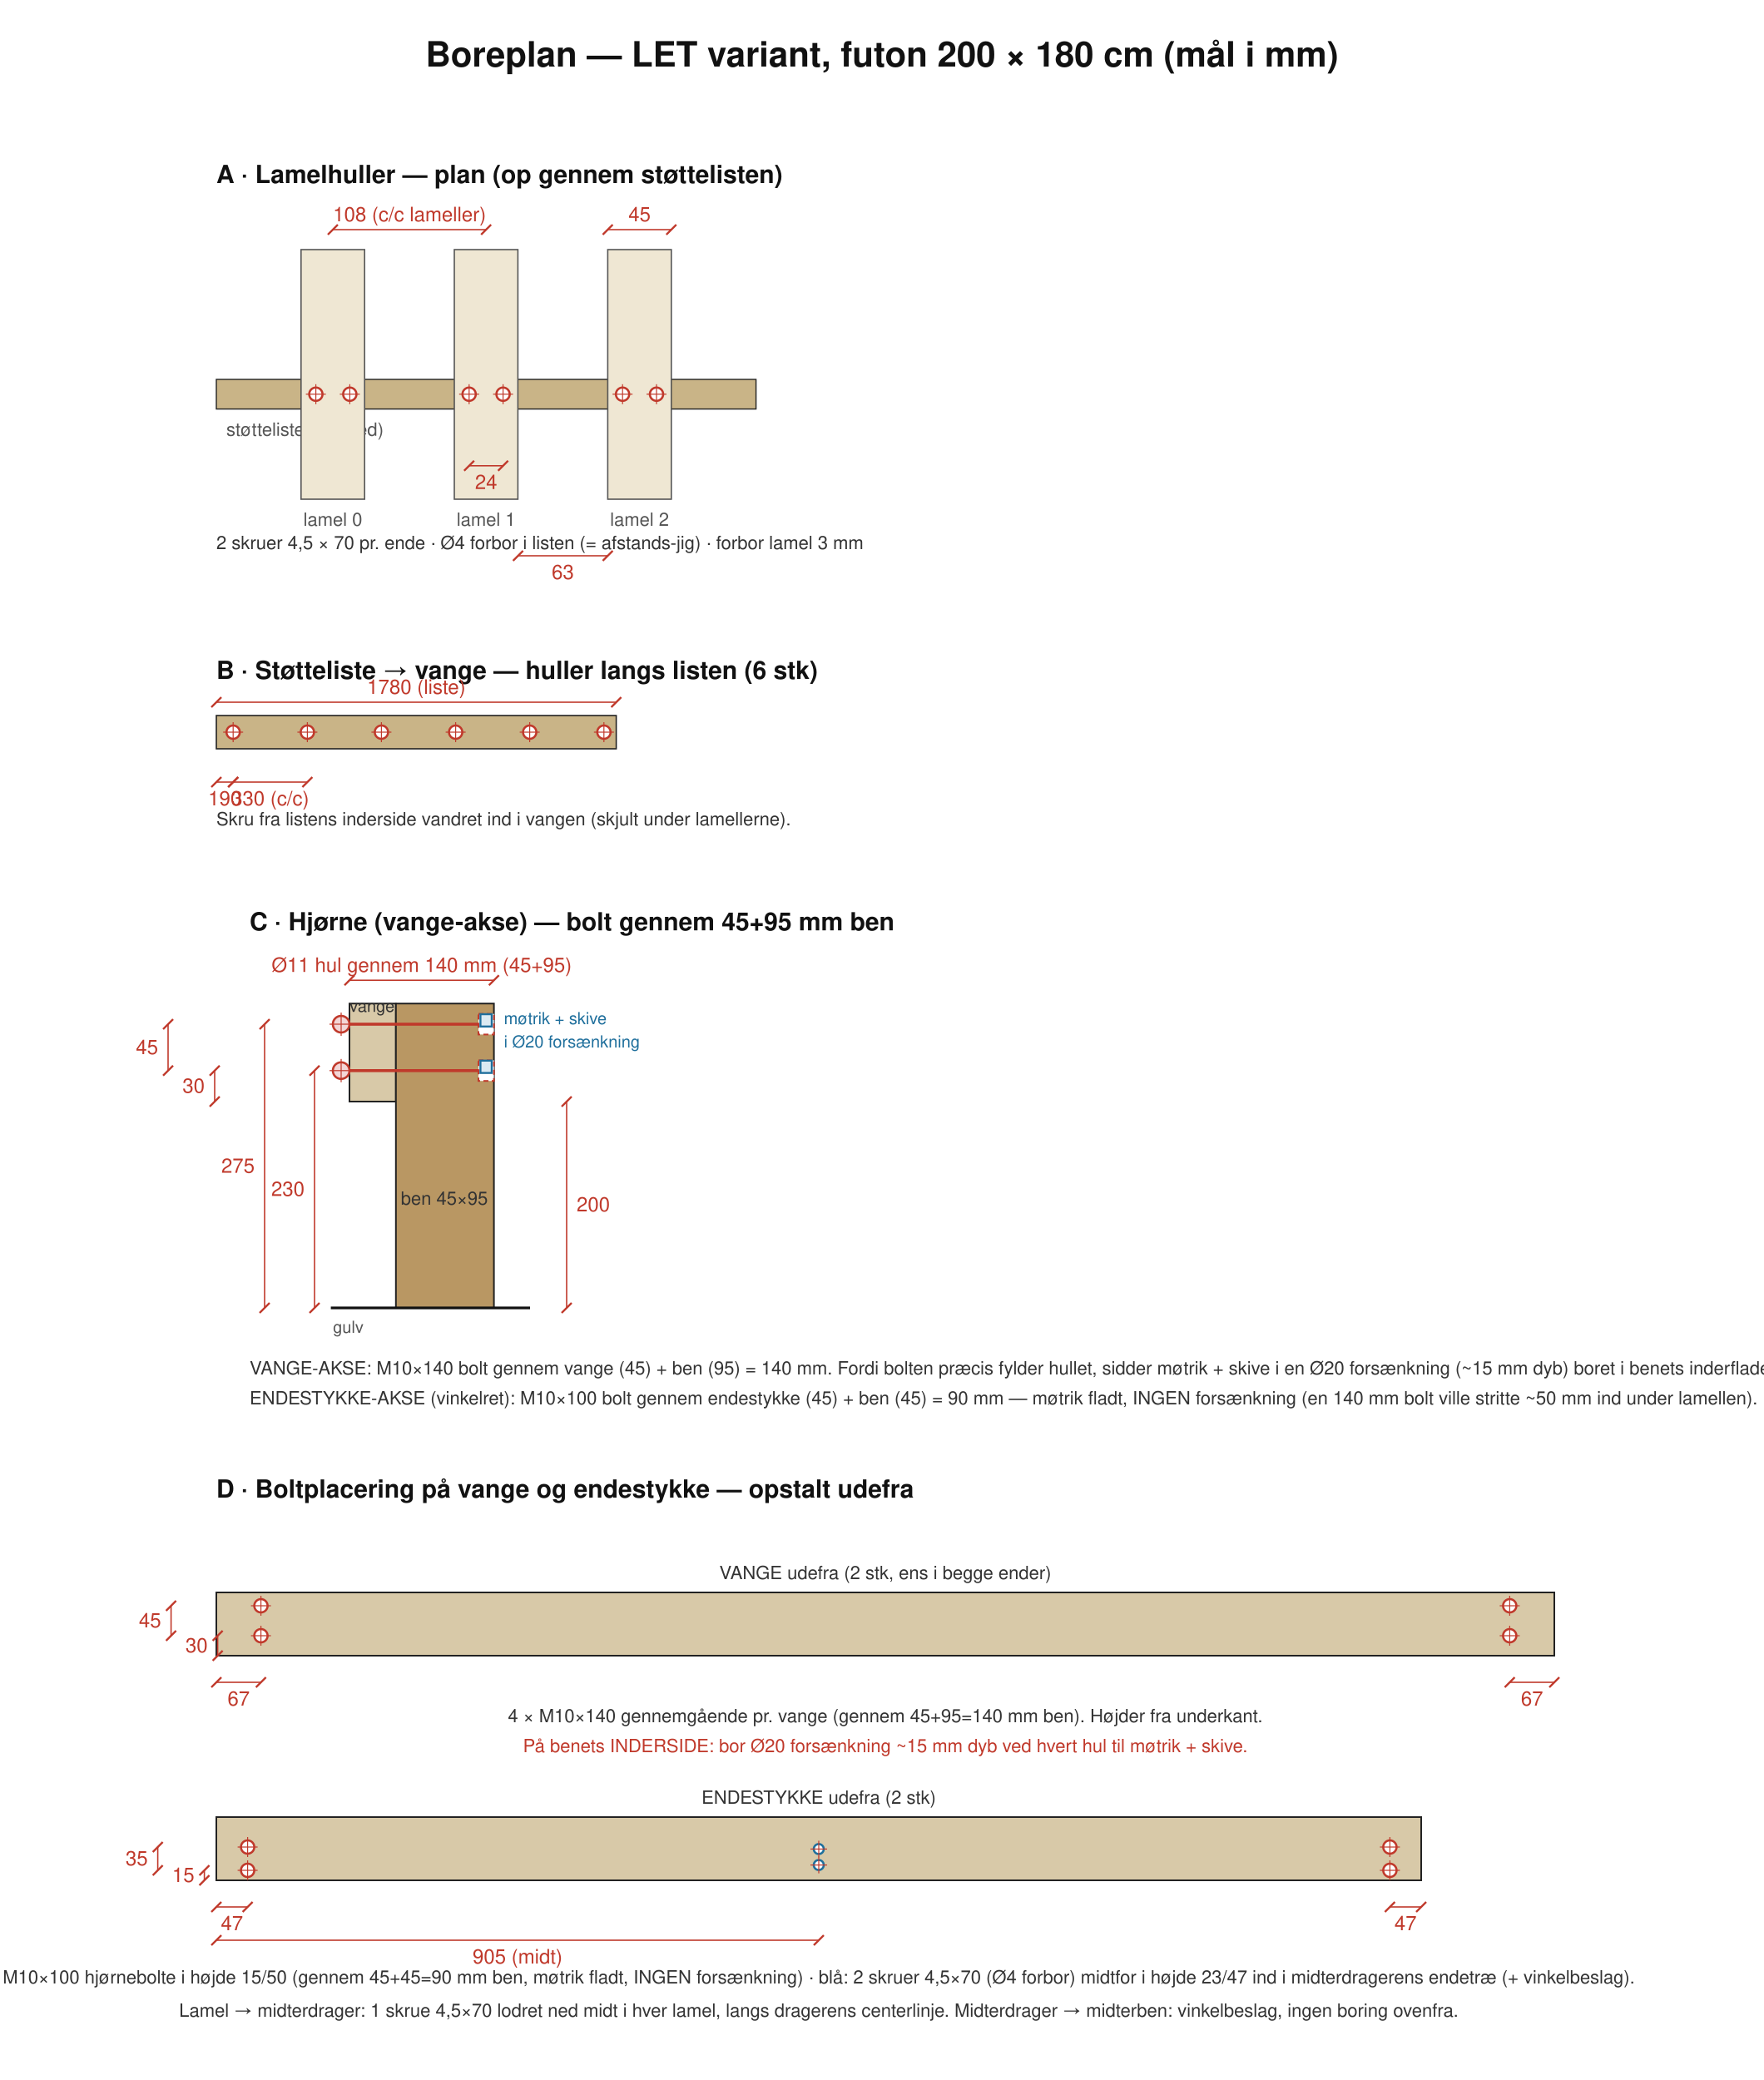
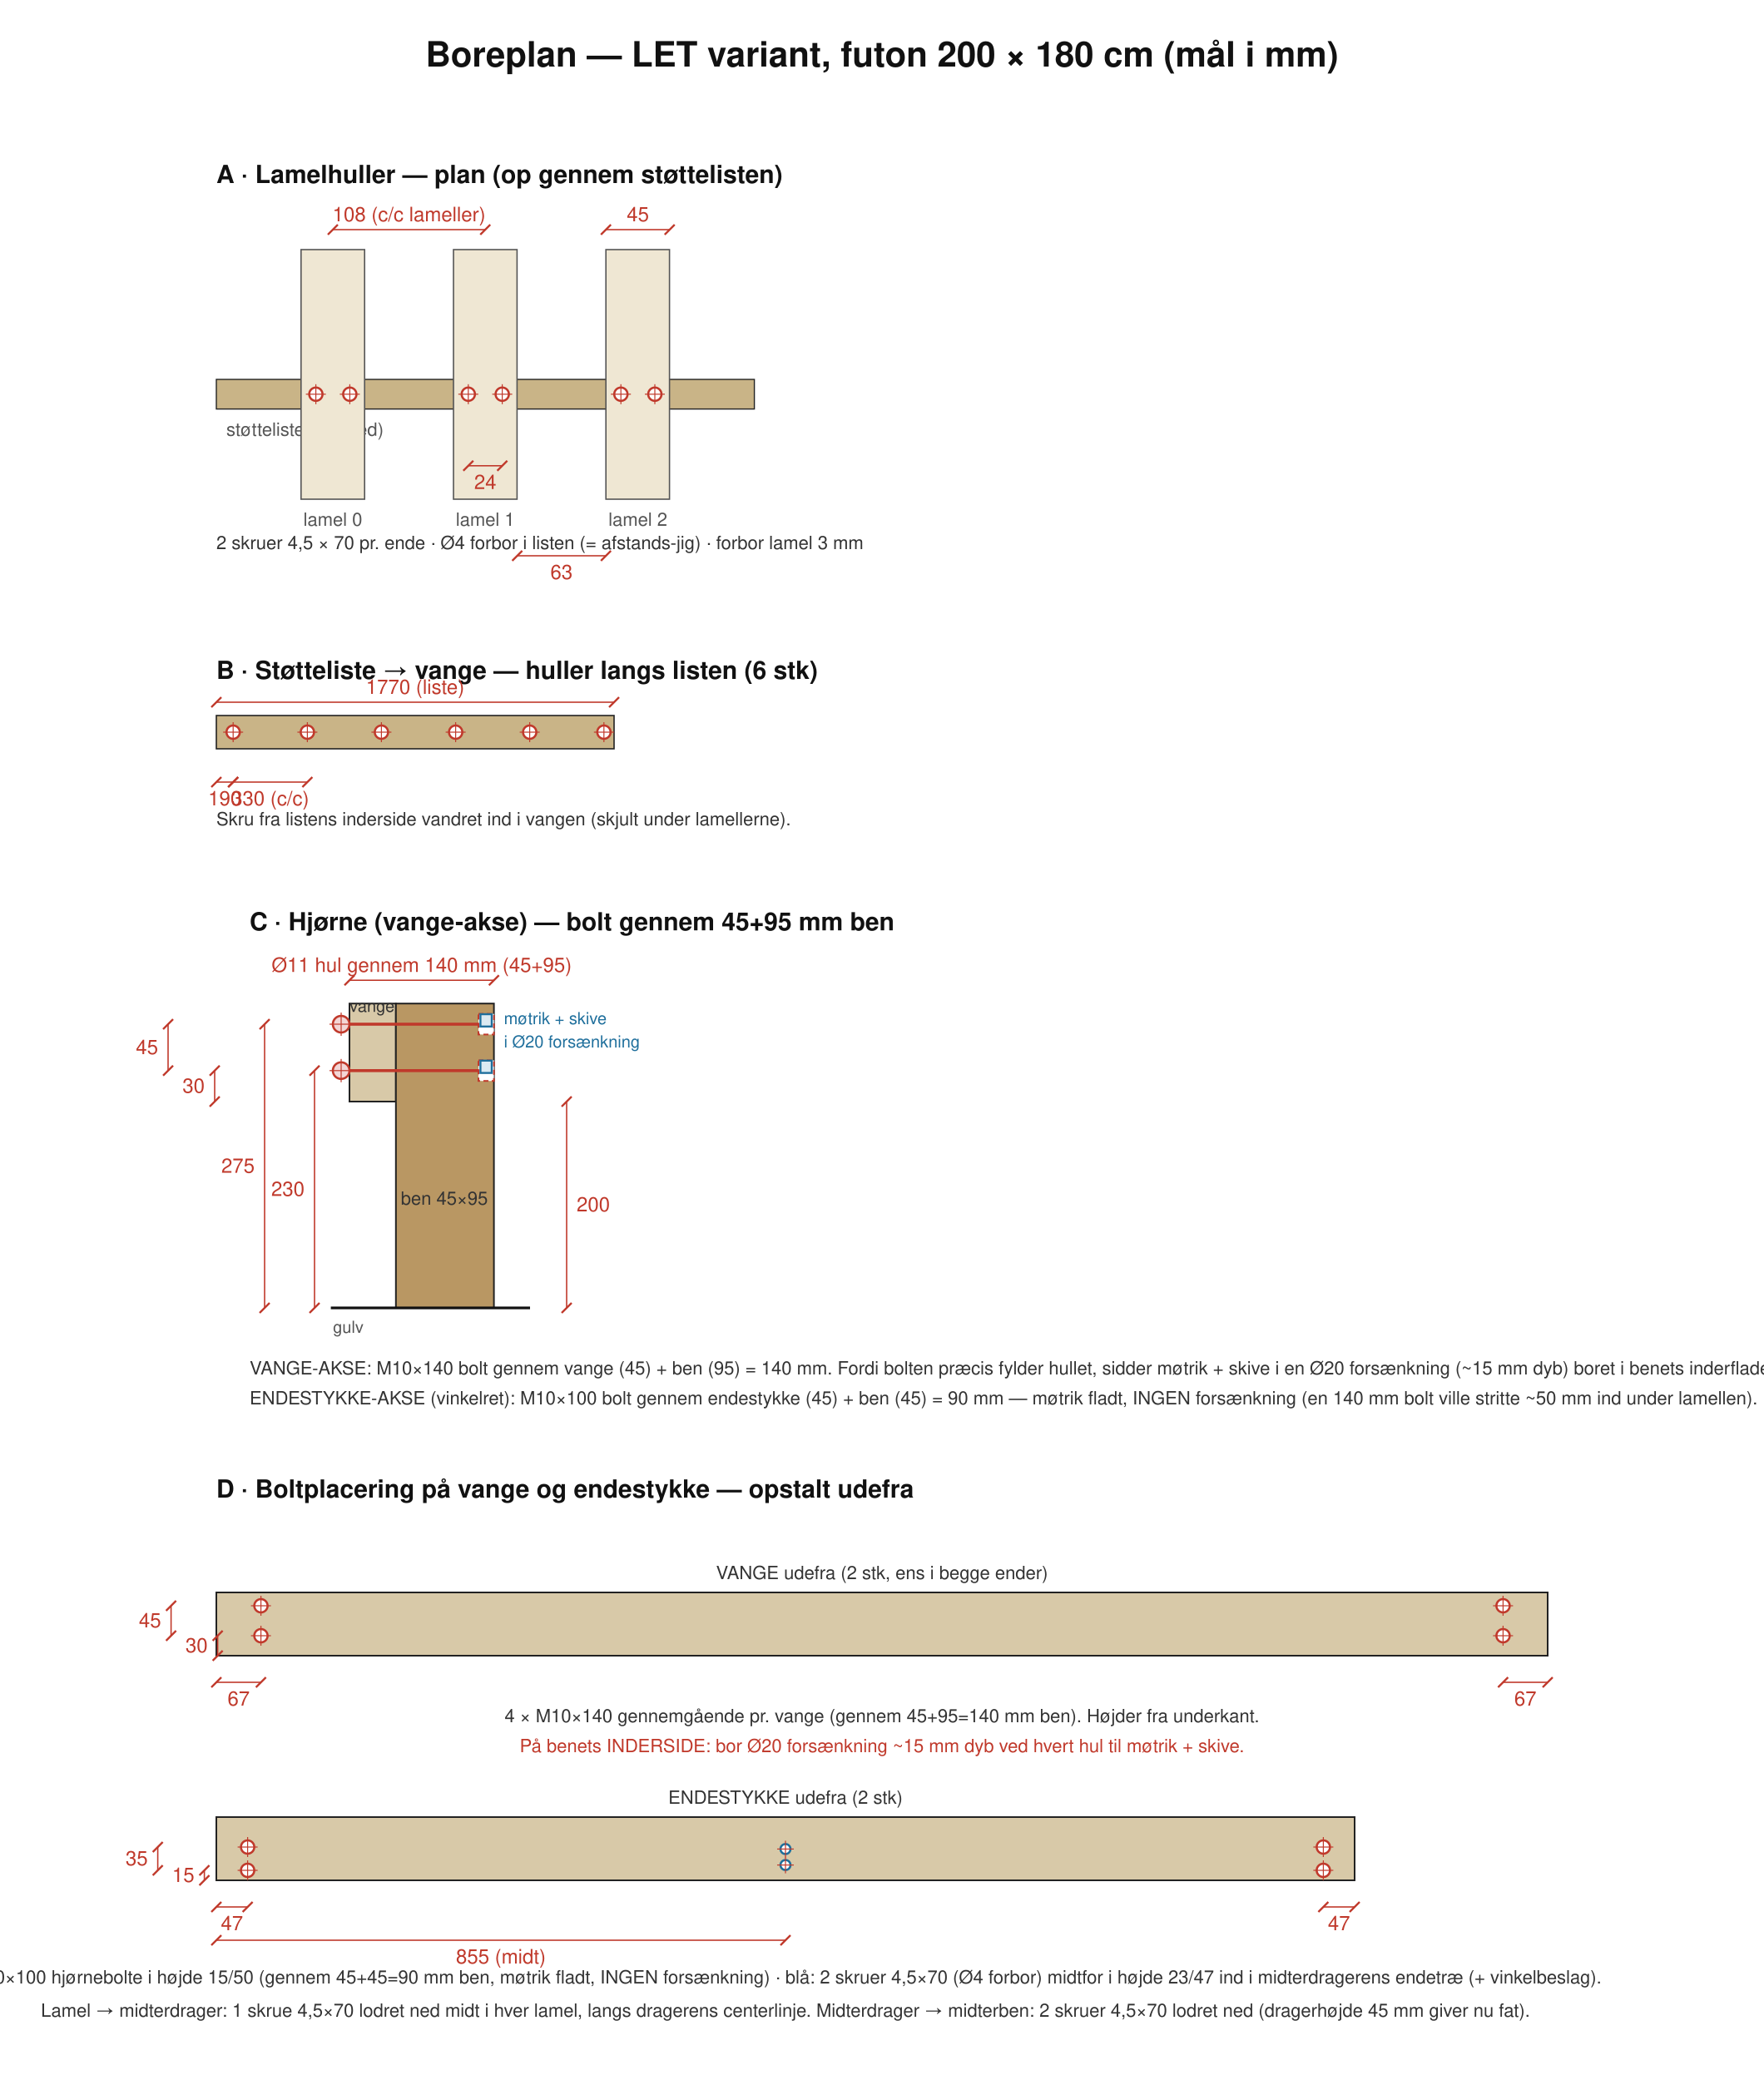
<svg xmlns="http://www.w3.org/2000/svg" viewBox="0 0 1060 1250" width="1060" height="1250">
  <rect x="0" y="0" width="1060" height="1250" fill="#ffffff" />
  <text x="530.0" y="40" font-family="Helvetica,Arial,sans-serif" font-size="21" font-weight="bold" text-anchor="middle" fill="#111">Boreplan — LET variant, futon 200 × 180 cm (mål i mm)</text>
  <text x="130.0" y="110.0" font-family="Helvetica,Arial,sans-serif" font-size="15" font-weight="bold" text-anchor="start" fill="#111">A · Lamelhuller — plan (op gennem støttelisten)</text>
-   <rect x="130.0" y="228.0" width="324.3" height="17.8" fill="#c9b487" stroke="#222" stroke-width="0.7" />
+   <rect x="130.0" y="228.0" width="323.3" height="17.8" fill="#c9b487" stroke="#222" stroke-width="0.7" />
  <text x="136.0" y="261.9" font-family="Helvetica,Arial,sans-serif" font-size="11" font-weight="normal" text-anchor="start" fill="#555">støtteliste (21 bred)</text>
  <rect x="180.9" y="150.0" width="38.2" height="150.0" fill="#efe7d3" stroke="#555" stroke-width="0.8" />
  <circle cx="189.8" cy="236.9" r="4.0" fill="#fff" stroke="#c0392b" stroke-width="1.3" />
  <line x1="183.8" y1="236.9" x2="195.8" y2="236.9" stroke="#c0392b" stroke-width="0.6" />
  <line x1="189.8" y1="230.9" x2="189.8" y2="242.9" stroke="#c0392b" stroke-width="0.6" />
  <circle cx="210.2" cy="236.9" r="4.0" fill="#fff" stroke="#c0392b" stroke-width="1.3" />
  <line x1="204.2" y1="236.9" x2="216.2" y2="236.9" stroke="#c0392b" stroke-width="0.6" />
  <line x1="210.2" y1="230.9" x2="210.2" y2="242.9" stroke="#c0392b" stroke-width="0.6" />
  <text x="200.0" y="316.0" font-family="Helvetica,Arial,sans-serif" font-size="11" font-weight="normal" text-anchor="middle" fill="#555">lamel 0</text>
-   <rect x="273.0" y="150.0" width="38.2" height="150.0" fill="#efe7d3" stroke="#555" stroke-width="0.8" />
-   <circle cx="281.9" cy="236.9" r="4.0" fill="#fff" stroke="#c0392b" stroke-width="1.3" />
-   <line x1="275.9" y1="236.9" x2="287.9" y2="236.9" stroke="#c0392b" stroke-width="0.6" />
-   <line x1="281.9" y1="230.9" x2="281.9" y2="242.9" stroke="#c0392b" stroke-width="0.6" />
-   <circle cx="302.3" cy="236.9" r="4.0" fill="#fff" stroke="#c0392b" stroke-width="1.3" />
-   <line x1="296.3" y1="236.9" x2="308.3" y2="236.9" stroke="#c0392b" stroke-width="0.6" />
-   <line x1="302.3" y1="230.9" x2="302.3" y2="242.9" stroke="#c0392b" stroke-width="0.6" />
-   <text x="292.1" y="316.0" font-family="Helvetica,Arial,sans-serif" font-size="11" font-weight="normal" text-anchor="middle" fill="#555">lamel 1</text>
-   <rect x="365.2" y="150.0" width="38.2" height="150.0" fill="#efe7d3" stroke="#555" stroke-width="0.8" />
-   <circle cx="374.1" cy="236.9" r="4.0" fill="#fff" stroke="#c0392b" stroke-width="1.3" />
-   <line x1="368.1" y1="236.9" x2="380.1" y2="236.9" stroke="#c0392b" stroke-width="0.6" />
-   <line x1="374.1" y1="230.9" x2="374.1" y2="242.9" stroke="#c0392b" stroke-width="0.6" />
-   <circle cx="394.5" cy="236.9" r="4.0" fill="#fff" stroke="#c0392b" stroke-width="1.3" />
-   <line x1="388.5" y1="236.9" x2="400.5" y2="236.9" stroke="#c0392b" stroke-width="0.6" />
-   <line x1="394.5" y1="230.9" x2="394.5" y2="242.9" stroke="#c0392b" stroke-width="0.6" />
-   <text x="384.3" y="316.0" font-family="Helvetica,Arial,sans-serif" font-size="11" font-weight="normal" text-anchor="middle" fill="#555">lamel 2</text>
-   <line x1="200.0" y1="138.0" x2="292.1" y2="138.0" stroke="#c0392b" stroke-width="0.8" />
+   <rect x="272.5" y="150.0" width="38.2" height="150.0" fill="#efe7d3" stroke="#555" stroke-width="0.8" />
+   <circle cx="281.4" cy="236.9" r="4.0" fill="#fff" stroke="#c0392b" stroke-width="1.3" />
+   <line x1="275.4" y1="236.9" x2="287.4" y2="236.9" stroke="#c0392b" stroke-width="0.6" />
+   <line x1="281.4" y1="230.9" x2="281.4" y2="242.9" stroke="#c0392b" stroke-width="0.6" />
+   <circle cx="301.8" cy="236.9" r="4.0" fill="#fff" stroke="#c0392b" stroke-width="1.3" />
+   <line x1="295.8" y1="236.9" x2="307.8" y2="236.9" stroke="#c0392b" stroke-width="0.6" />
+   <line x1="301.8" y1="230.9" x2="301.8" y2="242.9" stroke="#c0392b" stroke-width="0.6" />
+   <text x="291.6" y="316.0" font-family="Helvetica,Arial,sans-serif" font-size="11" font-weight="normal" text-anchor="middle" fill="#555">lamel 1</text>
+   <rect x="364.1" y="150.0" width="38.2" height="150.0" fill="#efe7d3" stroke="#555" stroke-width="0.8" />
+   <circle cx="373.1" cy="236.9" r="4.0" fill="#fff" stroke="#c0392b" stroke-width="1.3" />
+   <line x1="367.1" y1="236.9" x2="379.1" y2="236.9" stroke="#c0392b" stroke-width="0.6" />
+   <line x1="373.1" y1="230.9" x2="373.1" y2="242.9" stroke="#c0392b" stroke-width="0.6" />
+   <circle cx="393.5" cy="236.9" r="4.0" fill="#fff" stroke="#c0392b" stroke-width="1.3" />
+   <line x1="387.5" y1="236.9" x2="399.5" y2="236.9" stroke="#c0392b" stroke-width="0.6" />
+   <line x1="393.5" y1="230.9" x2="393.5" y2="242.9" stroke="#c0392b" stroke-width="0.6" />
+   <text x="383.3" y="316.0" font-family="Helvetica,Arial,sans-serif" font-size="11" font-weight="normal" text-anchor="middle" fill="#555">lamel 2</text>
+   <line x1="200.0" y1="138.0" x2="291.6" y2="138.0" stroke="#c0392b" stroke-width="0.8" />
  <line x1="197.0" y1="141.0" x2="203.0" y2="135.0" stroke="#c0392b" stroke-width="1.2" />
-   <line x1="289.1" y1="141.0" x2="295.1" y2="135.0" stroke="#c0392b" stroke-width="1.2" />
-   <text x="246.1" y="133.0" font-family="Helvetica,Arial,sans-serif" font-size="12" font-weight="normal" text-anchor="middle" fill="#c0392b">108  (c/c lameller)</text>
-   <line x1="281.9" y1="279.9" x2="302.3" y2="279.9" stroke="#c0392b" stroke-width="0.8" />
-   <line x1="278.9" y1="282.9" x2="284.9" y2="276.9" stroke="#c0392b" stroke-width="1.2" />
-   <line x1="299.3" y1="282.9" x2="305.3" y2="276.9" stroke="#c0392b" stroke-width="1.2" />
-   <text x="292.1" y="293.9" font-family="Helvetica,Arial,sans-serif" font-size="12" font-weight="normal" text-anchor="middle" fill="#c0392b">24</text>
-   <line x1="365.2" y1="138.0" x2="403.4" y2="138.0" stroke="#c0392b" stroke-width="0.8" />
-   <line x1="362.2" y1="141.0" x2="368.2" y2="135.0" stroke="#c0392b" stroke-width="1.2" />
-   <line x1="400.4" y1="141.0" x2="406.4" y2="135.0" stroke="#c0392b" stroke-width="1.2" />
-   <text x="384.3" y="133.0" font-family="Helvetica,Arial,sans-serif" font-size="12" font-weight="normal" text-anchor="middle" fill="#c0392b">45</text>
-   <line x1="311.3" y1="334.0" x2="365.2" y2="334.0" stroke="#c0392b" stroke-width="0.8" />
-   <line x1="308.3" y1="337.0" x2="314.3" y2="331.0" stroke="#c0392b" stroke-width="1.2" />
-   <line x1="362.2" y1="337.0" x2="368.2" y2="331.0" stroke="#c0392b" stroke-width="1.2" />
-   <text x="338.2" y="348.0" font-family="Helvetica,Arial,sans-serif" font-size="12" font-weight="normal" text-anchor="middle" fill="#c0392b">63</text>
+   <line x1="288.6" y1="141.0" x2="294.6" y2="135.0" stroke="#c0392b" stroke-width="1.2" />
+   <text x="245.8" y="133.0" font-family="Helvetica,Arial,sans-serif" font-size="12" font-weight="normal" text-anchor="middle" fill="#c0392b">108  (c/c lameller)</text>
+   <line x1="281.4" y1="279.9" x2="301.8" y2="279.9" stroke="#c0392b" stroke-width="0.8" />
+   <line x1="278.4" y1="282.9" x2="284.4" y2="276.9" stroke="#c0392b" stroke-width="1.2" />
+   <line x1="298.8" y1="282.9" x2="304.8" y2="276.9" stroke="#c0392b" stroke-width="1.2" />
+   <text x="291.6" y="293.9" font-family="Helvetica,Arial,sans-serif" font-size="12" font-weight="normal" text-anchor="middle" fill="#c0392b">24</text>
+   <line x1="364.1" y1="138.0" x2="402.4" y2="138.0" stroke="#c0392b" stroke-width="0.8" />
+   <line x1="361.1" y1="141.0" x2="367.1" y2="135.0" stroke="#c0392b" stroke-width="1.2" />
+   <line x1="399.4" y1="141.0" x2="405.4" y2="135.0" stroke="#c0392b" stroke-width="1.2" />
+   <text x="383.3" y="133.0" font-family="Helvetica,Arial,sans-serif" font-size="12" font-weight="normal" text-anchor="middle" fill="#c0392b">45</text>
+   <line x1="310.8" y1="334.0" x2="364.1" y2="334.0" stroke="#c0392b" stroke-width="0.8" />
+   <line x1="307.8" y1="337.0" x2="313.8" y2="331.0" stroke="#c0392b" stroke-width="1.2" />
+   <line x1="361.1" y1="337.0" x2="367.1" y2="331.0" stroke="#c0392b" stroke-width="1.2" />
+   <text x="337.4" y="348.0" font-family="Helvetica,Arial,sans-serif" font-size="12" font-weight="normal" text-anchor="middle" fill="#c0392b">63</text>
  <text x="130.0" y="330.0" font-family="Helvetica,Arial,sans-serif" font-size="11" font-weight="normal" text-anchor="start" fill="#333">2 skruer 4,5 × 70 pr. ende · Ø4 forbor i listen (= afstands-jig) · forbor lamel 3 mm</text>
  <text x="130.0" y="408.0" font-family="Helvetica,Arial,sans-serif" font-size="15" font-weight="bold" text-anchor="start" fill="#111">B · Støtteliste → vange — huller langs listen (6 stk)</text>
-   <rect x="130.0" y="430.0" width="240.3" height="20.0" fill="#c9b487" stroke="#222" stroke-width="0.8" />
+   <rect x="130.0" y="430.0" width="239.0" height="20.0" fill="#c9b487" stroke="#222" stroke-width="0.8" />
  <circle cx="140.1" cy="440.0" r="4.0" fill="#fff" stroke="#c0392b" stroke-width="1.3" />
  <line x1="134.1" y1="440.0" x2="146.1" y2="440.0" stroke="#c0392b" stroke-width="0.6" />
  <line x1="140.1" y1="434.0" x2="140.1" y2="446.0" stroke="#c0392b" stroke-width="0.6" />
  <circle cx="184.7" cy="440.0" r="4.0" fill="#fff" stroke="#c0392b" stroke-width="1.3" />
  <line x1="178.7" y1="440.0" x2="190.7" y2="440.0" stroke="#c0392b" stroke-width="0.6" />
  <line x1="184.7" y1="434.0" x2="184.7" y2="446.0" stroke="#c0392b" stroke-width="0.6" />
  <circle cx="229.2" cy="440.0" r="4.0" fill="#fff" stroke="#c0392b" stroke-width="1.3" />
  <line x1="223.2" y1="440.0" x2="235.2" y2="440.0" stroke="#c0392b" stroke-width="0.6" />
  <line x1="229.2" y1="434.0" x2="229.2" y2="446.0" stroke="#c0392b" stroke-width="0.6" />
  <circle cx="273.8" cy="440.0" r="4.0" fill="#fff" stroke="#c0392b" stroke-width="1.3" />
  <line x1="267.8" y1="440.0" x2="279.8" y2="440.0" stroke="#c0392b" stroke-width="0.6" />
  <line x1="273.8" y1="434.0" x2="273.8" y2="446.0" stroke="#c0392b" stroke-width="0.6" />
  <circle cx="318.3" cy="440.0" r="4.0" fill="#fff" stroke="#c0392b" stroke-width="1.3" />
  <line x1="312.3" y1="440.0" x2="324.3" y2="440.0" stroke="#c0392b" stroke-width="0.6" />
  <line x1="318.3" y1="434.0" x2="318.3" y2="446.0" stroke="#c0392b" stroke-width="0.6" />
  <circle cx="362.9" cy="440.0" r="4.0" fill="#fff" stroke="#c0392b" stroke-width="1.3" />
  <line x1="356.9" y1="440.0" x2="368.9" y2="440.0" stroke="#c0392b" stroke-width="0.6" />
  <line x1="362.9" y1="434.0" x2="362.9" y2="446.0" stroke="#c0392b" stroke-width="0.6" />
  <line x1="130.0" y1="470.0" x2="140.1" y2="470.0" stroke="#c0392b" stroke-width="0.8" />
  <line x1="127.0" y1="473.0" x2="133.0" y2="467.0" stroke="#c0392b" stroke-width="1.2" />
  <line x1="137.1" y1="473.0" x2="143.1" y2="467.0" stroke="#c0392b" stroke-width="1.2" />
  <text x="135.1" y="484.0" font-family="Helvetica,Arial,sans-serif" font-size="12" font-weight="normal" text-anchor="middle" fill="#c0392b">190</text>
  <line x1="140.1" y1="470.0" x2="184.7" y2="470.0" stroke="#c0392b" stroke-width="0.8" />
  <line x1="137.1" y1="473.0" x2="143.1" y2="467.0" stroke="#c0392b" stroke-width="1.2" />
  <line x1="181.7" y1="473.0" x2="187.7" y2="467.0" stroke="#c0392b" stroke-width="1.2" />
  <text x="162.4" y="484.0" font-family="Helvetica,Arial,sans-serif" font-size="12" font-weight="normal" text-anchor="middle" fill="#c0392b">330 (c/c)</text>
-   <line x1="130.0" y1="422.0" x2="370.3" y2="422.0" stroke="#c0392b" stroke-width="0.8" />
+   <line x1="130.0" y1="422.0" x2="369.0" y2="422.0" stroke="#c0392b" stroke-width="0.8" />
  <line x1="127.0" y1="425.0" x2="133.0" y2="419.0" stroke="#c0392b" stroke-width="1.2" />
-   <line x1="367.3" y1="425.0" x2="373.3" y2="419.0" stroke="#c0392b" stroke-width="1.2" />
-   <text x="250.2" y="417.0" font-family="Helvetica,Arial,sans-serif" font-size="12" font-weight="normal" text-anchor="middle" fill="#c0392b">1780 (liste)</text>
+   <line x1="366.0" y1="425.0" x2="372.0" y2="419.0" stroke="#c0392b" stroke-width="1.2" />
+   <text x="249.5" y="417.0" font-family="Helvetica,Arial,sans-serif" font-size="12" font-weight="normal" text-anchor="middle" fill="#c0392b">1770 (liste)</text>
  <text x="130.0" y="496.0" font-family="Helvetica,Arial,sans-serif" font-size="11" font-weight="normal" text-anchor="start" fill="#333">Skru fra listens inderside vandret ind i vangen (skjult under lamellerne).</text>
  <text x="150.0" y="559.1" font-family="Helvetica,Arial,sans-serif" font-size="15" font-weight="bold" text-anchor="start" fill="#111">C · Hjørne (vange-akse) — bolt gennem 45+95 mm ben</text>
  <rect x="210.0" y="603.1" width="27.9" height="58.9" fill="#d8c9a8" stroke="#222" stroke-width="1.0" />
  <text x="223.6" y="608.1" font-family="Helvetica,Arial,sans-serif" font-size="10" font-weight="normal" text-anchor="middle" fill="#333">vange</text>
  <rect x="237.9" y="603.1" width="58.9" height="182.9" fill="#b99763" stroke="#222" stroke-width="1.0" />
  <text x="267.0" y="724.0" font-family="Helvetica,Arial,sans-serif" font-size="11" font-weight="normal" text-anchor="middle" fill="#333">ben 45×95</text>
  <line x1="198.8" y1="786.0" x2="318.5" y2="786.0" stroke="#111" stroke-width="1.6" />
  <text x="200.1" y="801.0" font-family="Helvetica,Arial,sans-serif" font-size="10" font-weight="normal" text-anchor="start" fill="#555">gulv</text>
  <line x1="205.0" y1="643.4" x2="296.8" y2="643.4" stroke="#c0392b" stroke-width="1.8" />
  <circle cx="205.0" cy="643.4" r="5.0" fill="#f3d6d6" stroke="#c0392b" stroke-width="1.3" />
  <line x1="198.0" y1="643.4" x2="212.0" y2="643.4" stroke="#c0392b" stroke-width="0.6" />
  <line x1="205.0" y1="636.4" x2="205.0" y2="650.4" stroke="#c0392b" stroke-width="0.6" />
  <rect x="287.5" y="637.2" width="9.3" height="12.4" fill="#ffffff" stroke="#c0392b" stroke-width="1.0" stroke-dasharray="3,2" />
  <rect x="288.7" y="637.4" width="6.8" height="7.4" fill="#dbeaf2" stroke="#1f6f9c" stroke-width="1.2" />
  <line x1="205.0" y1="615.5" x2="296.8" y2="615.5" stroke="#c0392b" stroke-width="1.8" />
  <circle cx="205.0" cy="615.5" r="5.0" fill="#f3d6d6" stroke="#c0392b" stroke-width="1.3" />
  <line x1="198.0" y1="615.5" x2="212.0" y2="615.5" stroke="#c0392b" stroke-width="0.6" />
  <line x1="205.0" y1="608.5" x2="205.0" y2="622.5" stroke="#c0392b" stroke-width="0.6" />
  <rect x="287.5" y="609.3" width="9.3" height="12.4" fill="#ffffff" stroke="#c0392b" stroke-width="1.0" stroke-dasharray="3,2" />
  <rect x="288.7" y="609.5" width="6.8" height="7.4" fill="#dbeaf2" stroke="#1f6f9c" stroke-width="1.2" />
  <text x="302.8" y="615.5" font-family="Helvetica,Arial,sans-serif" font-size="10" font-weight="normal" text-anchor="start" fill="#1f6f9c">møtrik + skive</text>
  <text x="302.8" y="629.5" font-family="Helvetica,Arial,sans-serif" font-size="10" font-weight="normal" text-anchor="start" fill="#1f6f9c">i Ø20 forsænkning</text>
  <line x1="189.0" y1="643.4" x2="189.0" y2="786.0" stroke="#c0392b" stroke-width="0.8" />
  <line x1="186.0" y1="646.4" x2="192.0" y2="640.4" stroke="#c0392b" stroke-width="1.2" />
  <line x1="186.0" y1="789.0" x2="192.0" y2="783.0" stroke="#c0392b" stroke-width="1.2" />
  <text x="183.0" y="718.7" font-family="Helvetica,Arial,sans-serif" font-size="12" font-weight="normal" text-anchor="end" fill="#c0392b">230</text>
  <line x1="159.0" y1="615.5" x2="159.0" y2="786.0" stroke="#c0392b" stroke-width="0.8" />
  <line x1="156.0" y1="618.5" x2="162.0" y2="612.5" stroke="#c0392b" stroke-width="1.2" />
  <line x1="156.0" y1="789.0" x2="162.0" y2="783.0" stroke="#c0392b" stroke-width="1.2" />
  <text x="153.0" y="704.8" font-family="Helvetica,Arial,sans-serif" font-size="12" font-weight="normal" text-anchor="end" fill="#c0392b">275</text>
  <line x1="129.0" y1="643.4" x2="129.0" y2="662.0" stroke="#c0392b" stroke-width="0.8" />
  <line x1="126.0" y1="646.4" x2="132.0" y2="640.4" stroke="#c0392b" stroke-width="1.2" />
  <line x1="126.0" y1="665.0" x2="132.0" y2="659.0" stroke="#c0392b" stroke-width="1.2" />
  <text x="123.0" y="656.7" font-family="Helvetica,Arial,sans-serif" font-size="12" font-weight="normal" text-anchor="end" fill="#c0392b">30</text>
  <line x1="101.0" y1="615.5" x2="101.0" y2="643.4" stroke="#c0392b" stroke-width="0.8" />
  <line x1="98.0" y1="618.5" x2="104.0" y2="612.5" stroke="#c0392b" stroke-width="1.2" />
  <line x1="98.0" y1="646.4" x2="104.0" y2="640.4" stroke="#c0392b" stroke-width="1.2" />
  <text x="95.0" y="633.5" font-family="Helvetica,Arial,sans-serif" font-size="12" font-weight="normal" text-anchor="end" fill="#c0392b">45</text>
  <line x1="340.5" y1="662.0" x2="340.5" y2="786.0" stroke="#c0392b" stroke-width="0.8" />
  <line x1="337.5" y1="665.0" x2="343.5" y2="659.0" stroke="#c0392b" stroke-width="1.2" />
  <line x1="337.5" y1="789.0" x2="343.5" y2="783.0" stroke="#c0392b" stroke-width="1.2" />
  <text x="346.5" y="728.0" font-family="Helvetica,Arial,sans-serif" font-size="12" font-weight="normal" text-anchor="start" fill="#c0392b">200</text>
  <line x1="210.0" y1="589.1" x2="296.8" y2="589.1" stroke="#c0392b" stroke-width="0.8" />
  <line x1="207.0" y1="592.1" x2="213.0" y2="586.1" stroke="#c0392b" stroke-width="1.2" />
  <line x1="293.8" y1="592.1" x2="299.8" y2="586.1" stroke="#c0392b" stroke-width="1.2" />
  <text x="253.4" y="584.1" font-family="Helvetica,Arial,sans-serif" font-size="12" font-weight="normal" text-anchor="middle" fill="#c0392b">Ø11 hul gennem 140 mm (45+95)</text>
  <text x="150.0" y="826.0" font-family="Helvetica,Arial,sans-serif" font-size="11" font-weight="normal" text-anchor="start" fill="#333">VANGE-AKSE: M10×140 bolt gennem vange (45) + ben (95) = 140 mm. Fordi bolten præcis fylder hullet, sidder møtrik + skive i en Ø20 forsænkning (~15 mm dyb) boret i benets inderflade. Bræddebolt-hoved udenpå vangen.</text>
  <text x="150.0" y="844.0" font-family="Helvetica,Arial,sans-serif" font-size="11" font-weight="normal" text-anchor="start" fill="#333">ENDESTYKKE-AKSE (vinkelret): M10×100 bolt gennem endestykke (45) + ben (45) = 90 mm — møtrik fladt, INGEN forsænkning (en 140 mm bolt ville stritte ~50 mm ind under lamellen). Højder 15/50, forskudt fra vange-boltene (230/275) så de ikke krydser.</text>
  <text x="130.0" y="900.0" font-family="Helvetica,Arial,sans-serif" font-size="15" font-weight="bold" text-anchor="start" fill="#111">D · Boltplacering på vange og endestykke — opstalt udefra</text>
-   <rect x="130.0" y="957.0" width="804.0" height="38.0" fill="#d8c9a8" stroke="#222" stroke-width="1.0" />
-   <text x="532.0" y="949.0" font-family="Helvetica,Arial,sans-serif" font-size="11" font-weight="normal" text-anchor="middle" fill="#333">VANGE udefra (2 stk, ens i begge ender)</text>
+   <rect x="130.0" y="957.0" width="800.0" height="38.0" fill="#d8c9a8" stroke="#222" stroke-width="1.0" />
+   <text x="530.0" y="949.0" font-family="Helvetica,Arial,sans-serif" font-size="11" font-weight="normal" text-anchor="middle" fill="#333">VANGE udefra (2 stk, ens i begge ender)</text>
  <circle cx="156.8" cy="983.0" r="4.0" fill="#fff" stroke="#c0392b" stroke-width="1.3" />
  <line x1="150.8" y1="983.0" x2="162.8" y2="983.0" stroke="#c0392b" stroke-width="0.6" />
  <line x1="156.8" y1="977.0" x2="156.8" y2="989.0" stroke="#c0392b" stroke-width="0.6" />
  <circle cx="156.8" cy="965.0" r="4.0" fill="#fff" stroke="#c0392b" stroke-width="1.3" />
  <line x1="150.8" y1="965.0" x2="162.8" y2="965.0" stroke="#c0392b" stroke-width="0.6" />
  <line x1="156.8" y1="959.0" x2="156.8" y2="971.0" stroke="#c0392b" stroke-width="0.6" />
-   <circle cx="907.2" cy="983.0" r="4.0" fill="#fff" stroke="#c0392b" stroke-width="1.3" />
-   <line x1="901.2" y1="983.0" x2="913.2" y2="983.0" stroke="#c0392b" stroke-width="0.6" />
-   <line x1="907.2" y1="977.0" x2="907.2" y2="989.0" stroke="#c0392b" stroke-width="0.6" />
-   <circle cx="907.2" cy="965.0" r="4.0" fill="#fff" stroke="#c0392b" stroke-width="1.3" />
-   <line x1="901.2" y1="965.0" x2="913.2" y2="965.0" stroke="#c0392b" stroke-width="0.6" />
-   <line x1="907.2" y1="959.0" x2="907.2" y2="971.0" stroke="#c0392b" stroke-width="0.6" />
+   <circle cx="903.2" cy="983.0" r="4.0" fill="#fff" stroke="#c0392b" stroke-width="1.3" />
+   <line x1="897.2" y1="983.0" x2="909.2" y2="983.0" stroke="#c0392b" stroke-width="0.6" />
+   <line x1="903.2" y1="977.0" x2="903.2" y2="989.0" stroke="#c0392b" stroke-width="0.6" />
+   <circle cx="903.2" cy="965.0" r="4.0" fill="#fff" stroke="#c0392b" stroke-width="1.3" />
+   <line x1="897.2" y1="965.0" x2="909.2" y2="965.0" stroke="#c0392b" stroke-width="0.6" />
+   <line x1="903.2" y1="959.0" x2="903.2" y2="971.0" stroke="#c0392b" stroke-width="0.6" />
  <line x1="130.0" y1="1011.0" x2="156.8" y2="1011.0" stroke="#c0392b" stroke-width="0.8" />
  <line x1="127.0" y1="1014.0" x2="133.0" y2="1008.0" stroke="#c0392b" stroke-width="1.2" />
  <line x1="153.8" y1="1014.0" x2="159.8" y2="1008.0" stroke="#c0392b" stroke-width="1.2" />
  <text x="143.4" y="1025.0" font-family="Helvetica,Arial,sans-serif" font-size="12" font-weight="normal" text-anchor="middle" fill="#c0392b">67</text>
-   <line x1="907.2" y1="1011.0" x2="934.0" y2="1011.0" stroke="#c0392b" stroke-width="0.8" />
-   <line x1="904.2" y1="1014.0" x2="910.2" y2="1008.0" stroke="#c0392b" stroke-width="1.2" />
-   <line x1="931.0" y1="1014.0" x2="937.0" y2="1008.0" stroke="#c0392b" stroke-width="1.2" />
-   <text x="920.6" y="1025.0" font-family="Helvetica,Arial,sans-serif" font-size="12" font-weight="normal" text-anchor="middle" fill="#c0392b">67</text>
+   <line x1="903.2" y1="1011.0" x2="930.0" y2="1011.0" stroke="#c0392b" stroke-width="0.8" />
+   <line x1="900.2" y1="1014.0" x2="906.2" y2="1008.0" stroke="#c0392b" stroke-width="1.2" />
+   <line x1="927.0" y1="1014.0" x2="933.0" y2="1008.0" stroke="#c0392b" stroke-width="1.2" />
+   <text x="916.6" y="1025.0" font-family="Helvetica,Arial,sans-serif" font-size="12" font-weight="normal" text-anchor="middle" fill="#c0392b">67</text>
  <line x1="130.8" y1="983.0" x2="130.8" y2="995.0" stroke="#c0392b" stroke-width="0.8" />
  <line x1="127.8" y1="986.0" x2="133.8" y2="980.0" stroke="#c0392b" stroke-width="1.2" />
  <line x1="127.8" y1="998.0" x2="133.8" y2="992.0" stroke="#c0392b" stroke-width="1.2" />
  <text x="124.8" y="993.0" font-family="Helvetica,Arial,sans-serif" font-size="12" font-weight="normal" text-anchor="end" fill="#c0392b">30</text>
  <line x1="102.8" y1="965.0" x2="102.8" y2="983.0" stroke="#c0392b" stroke-width="0.8" />
  <line x1="99.8" y1="968.0" x2="105.8" y2="962.0" stroke="#c0392b" stroke-width="1.2" />
  <line x1="99.8" y1="986.0" x2="105.8" y2="980.0" stroke="#c0392b" stroke-width="1.2" />
  <text x="96.8" y="978.0" font-family="Helvetica,Arial,sans-serif" font-size="12" font-weight="normal" text-anchor="end" fill="#c0392b">45</text>
-   <text x="532.0" y="1035.0" font-family="Helvetica,Arial,sans-serif" font-size="11" font-weight="normal" text-anchor="middle" fill="#333">4 × M10×140 gennemgående pr. vange (gennem 45+95=140 mm ben). Højder fra underkant.</text>
-   <text x="532.0" y="1053.0" font-family="Helvetica,Arial,sans-serif" font-size="11" font-weight="normal" text-anchor="middle" fill="#c0392b">På benets INDERSIDE: bor Ø20 forsænkning ~15 mm dyb ved hvert hul til møtrik + skive.</text>
-   <rect x="130.0" y="1092.0" width="724.0" height="38.0" fill="#d8c9a8" stroke="#222" stroke-width="1.0" />
-   <text x="492.0" y="1084.0" font-family="Helvetica,Arial,sans-serif" font-size="11" font-weight="normal" text-anchor="middle" fill="#333">ENDESTYKKE udefra (2 stk)</text>
+   <text x="530.0" y="1035.0" font-family="Helvetica,Arial,sans-serif" font-size="11" font-weight="normal" text-anchor="middle" fill="#333">4 × M10×140 gennemgående pr. vange (gennem 45+95=140 mm ben). Højder fra underkant.</text>
+   <text x="530.0" y="1053.0" font-family="Helvetica,Arial,sans-serif" font-size="11" font-weight="normal" text-anchor="middle" fill="#c0392b">På benets INDERSIDE: bor Ø20 forsænkning ~15 mm dyb ved hvert hul til møtrik + skive.</text>
+   <rect x="130.0" y="1092.0" width="684.0" height="38.0" fill="#d8c9a8" stroke="#222" stroke-width="1.0" />
+   <text x="472.0" y="1084.0" font-family="Helvetica,Arial,sans-serif" font-size="11" font-weight="normal" text-anchor="middle" fill="#333">ENDESTYKKE udefra (2 stk)</text>
  <circle cx="148.8" cy="1124.0" r="4.0" fill="#fff" stroke="#c0392b" stroke-width="1.3" />
  <line x1="142.8" y1="1124.0" x2="154.8" y2="1124.0" stroke="#c0392b" stroke-width="0.6" />
  <line x1="148.8" y1="1118.0" x2="148.8" y2="1130.0" stroke="#c0392b" stroke-width="0.6" />
  <circle cx="148.8" cy="1110.0" r="4.0" fill="#fff" stroke="#c0392b" stroke-width="1.3" />
  <line x1="142.8" y1="1110.0" x2="154.8" y2="1110.0" stroke="#c0392b" stroke-width="0.6" />
  <line x1="148.8" y1="1104.0" x2="148.8" y2="1116.0" stroke="#c0392b" stroke-width="0.6" />
-   <circle cx="835.2" cy="1124.0" r="4.0" fill="#fff" stroke="#c0392b" stroke-width="1.3" />
-   <line x1="829.2" y1="1124.0" x2="841.2" y2="1124.0" stroke="#c0392b" stroke-width="0.6" />
-   <line x1="835.2" y1="1118.0" x2="835.2" y2="1130.0" stroke="#c0392b" stroke-width="0.6" />
-   <circle cx="835.2" cy="1110.0" r="4.0" fill="#fff" stroke="#c0392b" stroke-width="1.3" />
-   <line x1="829.2" y1="1110.0" x2="841.2" y2="1110.0" stroke="#c0392b" stroke-width="0.6" />
-   <line x1="835.2" y1="1104.0" x2="835.2" y2="1116.0" stroke="#c0392b" stroke-width="0.6" />
-   <circle cx="492.0" cy="1120.8" r="3.0" fill="#fff" stroke="#1f6f9c" stroke-width="1.3" />
-   <line x1="487.0" y1="1120.8" x2="497.0" y2="1120.8" stroke="#c0392b" stroke-width="0.6" />
-   <line x1="492.0" y1="1115.8" x2="492.0" y2="1125.8" stroke="#c0392b" stroke-width="0.6" />
-   <circle cx="492.0" cy="1111.2" r="3.0" fill="#fff" stroke="#1f6f9c" stroke-width="1.3" />
-   <line x1="487.0" y1="1111.2" x2="497.0" y2="1111.2" stroke="#c0392b" stroke-width="0.6" />
-   <line x1="492.0" y1="1106.2" x2="492.0" y2="1116.2" stroke="#c0392b" stroke-width="0.6" />
+   <circle cx="795.2" cy="1124.0" r="4.0" fill="#fff" stroke="#c0392b" stroke-width="1.3" />
+   <line x1="789.2" y1="1124.0" x2="801.2" y2="1124.0" stroke="#c0392b" stroke-width="0.6" />
+   <line x1="795.2" y1="1118.0" x2="795.2" y2="1130.0" stroke="#c0392b" stroke-width="0.6" />
+   <circle cx="795.2" cy="1110.0" r="4.0" fill="#fff" stroke="#c0392b" stroke-width="1.3" />
+   <line x1="789.2" y1="1110.0" x2="801.2" y2="1110.0" stroke="#c0392b" stroke-width="0.6" />
+   <line x1="795.2" y1="1104.0" x2="795.2" y2="1116.0" stroke="#c0392b" stroke-width="0.6" />
+   <circle cx="472.0" cy="1120.8" r="3.0" fill="#fff" stroke="#1f6f9c" stroke-width="1.3" />
+   <line x1="467.0" y1="1120.8" x2="477.0" y2="1120.8" stroke="#c0392b" stroke-width="0.6" />
+   <line x1="472.0" y1="1115.8" x2="472.0" y2="1125.8" stroke="#c0392b" stroke-width="0.6" />
+   <circle cx="472.0" cy="1111.2" r="3.0" fill="#fff" stroke="#1f6f9c" stroke-width="1.3" />
+   <line x1="467.0" y1="1111.2" x2="477.0" y2="1111.2" stroke="#c0392b" stroke-width="0.6" />
+   <line x1="472.0" y1="1106.2" x2="472.0" y2="1116.2" stroke="#c0392b" stroke-width="0.6" />
  <line x1="130.0" y1="1146.0" x2="148.8" y2="1146.0" stroke="#c0392b" stroke-width="0.8" />
  <line x1="127.0" y1="1149.0" x2="133.0" y2="1143.0" stroke="#c0392b" stroke-width="1.2" />
  <line x1="145.8" y1="1149.0" x2="151.8" y2="1143.0" stroke="#c0392b" stroke-width="1.2" />
  <text x="139.4" y="1160.0" font-family="Helvetica,Arial,sans-serif" font-size="12" font-weight="normal" text-anchor="middle" fill="#c0392b">47</text>
-   <line x1="835.2" y1="1146.0" x2="854.0" y2="1146.0" stroke="#c0392b" stroke-width="0.8" />
-   <line x1="832.2" y1="1149.0" x2="838.2" y2="1143.0" stroke="#c0392b" stroke-width="1.2" />
-   <line x1="851.0" y1="1149.0" x2="857.0" y2="1143.0" stroke="#c0392b" stroke-width="1.2" />
-   <text x="844.6" y="1160.0" font-family="Helvetica,Arial,sans-serif" font-size="12" font-weight="normal" text-anchor="middle" fill="#c0392b">47</text>
-   <line x1="130.0" y1="1166.0" x2="492.0" y2="1166.0" stroke="#c0392b" stroke-width="0.8" />
+   <line x1="795.2" y1="1146.0" x2="814.0" y2="1146.0" stroke="#c0392b" stroke-width="0.8" />
+   <line x1="792.2" y1="1149.0" x2="798.2" y2="1143.0" stroke="#c0392b" stroke-width="1.2" />
+   <line x1="811.0" y1="1149.0" x2="817.0" y2="1143.0" stroke="#c0392b" stroke-width="1.2" />
+   <text x="804.6" y="1160.0" font-family="Helvetica,Arial,sans-serif" font-size="12" font-weight="normal" text-anchor="middle" fill="#c0392b">47</text>
+   <line x1="130.0" y1="1166.0" x2="472.0" y2="1166.0" stroke="#c0392b" stroke-width="0.8" />
  <line x1="127.0" y1="1169.0" x2="133.0" y2="1163.0" stroke="#c0392b" stroke-width="1.2" />
-   <line x1="489.0" y1="1169.0" x2="495.0" y2="1163.0" stroke="#c0392b" stroke-width="1.2" />
-   <text x="311.0" y="1180.0" font-family="Helvetica,Arial,sans-serif" font-size="12" font-weight="normal" text-anchor="middle" fill="#c0392b">905 (midt)</text>
+   <line x1="469.0" y1="1169.0" x2="475.0" y2="1163.0" stroke="#c0392b" stroke-width="1.2" />
+   <text x="301.0" y="1180.0" font-family="Helvetica,Arial,sans-serif" font-size="12" font-weight="normal" text-anchor="middle" fill="#c0392b">855 (midt)</text>
  <line x1="122.8" y1="1124.0" x2="122.8" y2="1130.0" stroke="#c0392b" stroke-width="0.8" />
  <line x1="119.8" y1="1127.0" x2="125.8" y2="1121.0" stroke="#c0392b" stroke-width="1.2" />
  <line x1="119.8" y1="1133.0" x2="125.8" y2="1127.0" stroke="#c0392b" stroke-width="1.2" />
  <text x="116.8" y="1131.0" font-family="Helvetica,Arial,sans-serif" font-size="12" font-weight="normal" text-anchor="end" fill="#c0392b">15</text>
  <line x1="94.8" y1="1110.0" x2="94.8" y2="1124.0" stroke="#c0392b" stroke-width="0.8" />
  <line x1="91.8" y1="1113.0" x2="97.8" y2="1107.0" stroke="#c0392b" stroke-width="1.2" />
  <line x1="91.8" y1="1127.0" x2="97.8" y2="1121.0" stroke="#c0392b" stroke-width="1.2" />
  <text x="88.8" y="1121.0" font-family="Helvetica,Arial,sans-serif" font-size="12" font-weight="normal" text-anchor="end" fill="#c0392b">35</text>
-   <text x="492.0" y="1192.0" font-family="Helvetica,Arial,sans-serif" font-size="11" font-weight="normal" text-anchor="middle" fill="#333">M10×100 hjørnebolte i højde 15/50 (gennem 45+45=90 mm ben, møtrik fladt, INGEN forsænkning) · blå: 2 skruer 4,5×70 (Ø4 forbor) midtfor i højde 23/47 ind i midterdragerens endetræ (+ vinkelbeslag).</text>
-   <text x="492.0" y="1212.0" font-family="Helvetica,Arial,sans-serif" font-size="11" font-weight="normal" text-anchor="middle" fill="#333">Lamel → midterdrager: 1 skrue 4,5×70 lodret ned midt i hver lamel, langs dragerens centerlinje. Midterdrager → midterben: vinkelbeslag, ingen boring ovenfra.</text>
+   <text x="472.0" y="1192.0" font-family="Helvetica,Arial,sans-serif" font-size="11" font-weight="normal" text-anchor="middle" fill="#333">M10×100 hjørnebolte i højde 15/50 (gennem 45+45=90 mm ben, møtrik fladt, INGEN forsænkning) · blå: 2 skruer 4,5×70 (Ø4 forbor) midtfor i højde 23/47 ind i midterdragerens endetræ (+ vinkelbeslag).</text>
+   <text x="472.0" y="1212.0" font-family="Helvetica,Arial,sans-serif" font-size="11" font-weight="normal" text-anchor="middle" fill="#333">Lamel → midterdrager: 1 skrue 4,5×70 lodret ned midt i hver lamel, langs dragerens centerlinje. Midterdrager → midterben: 2 skruer 4,5×70 lodret ned (dragerhøjde 45 mm giver nu fat).</text>
</svg>
